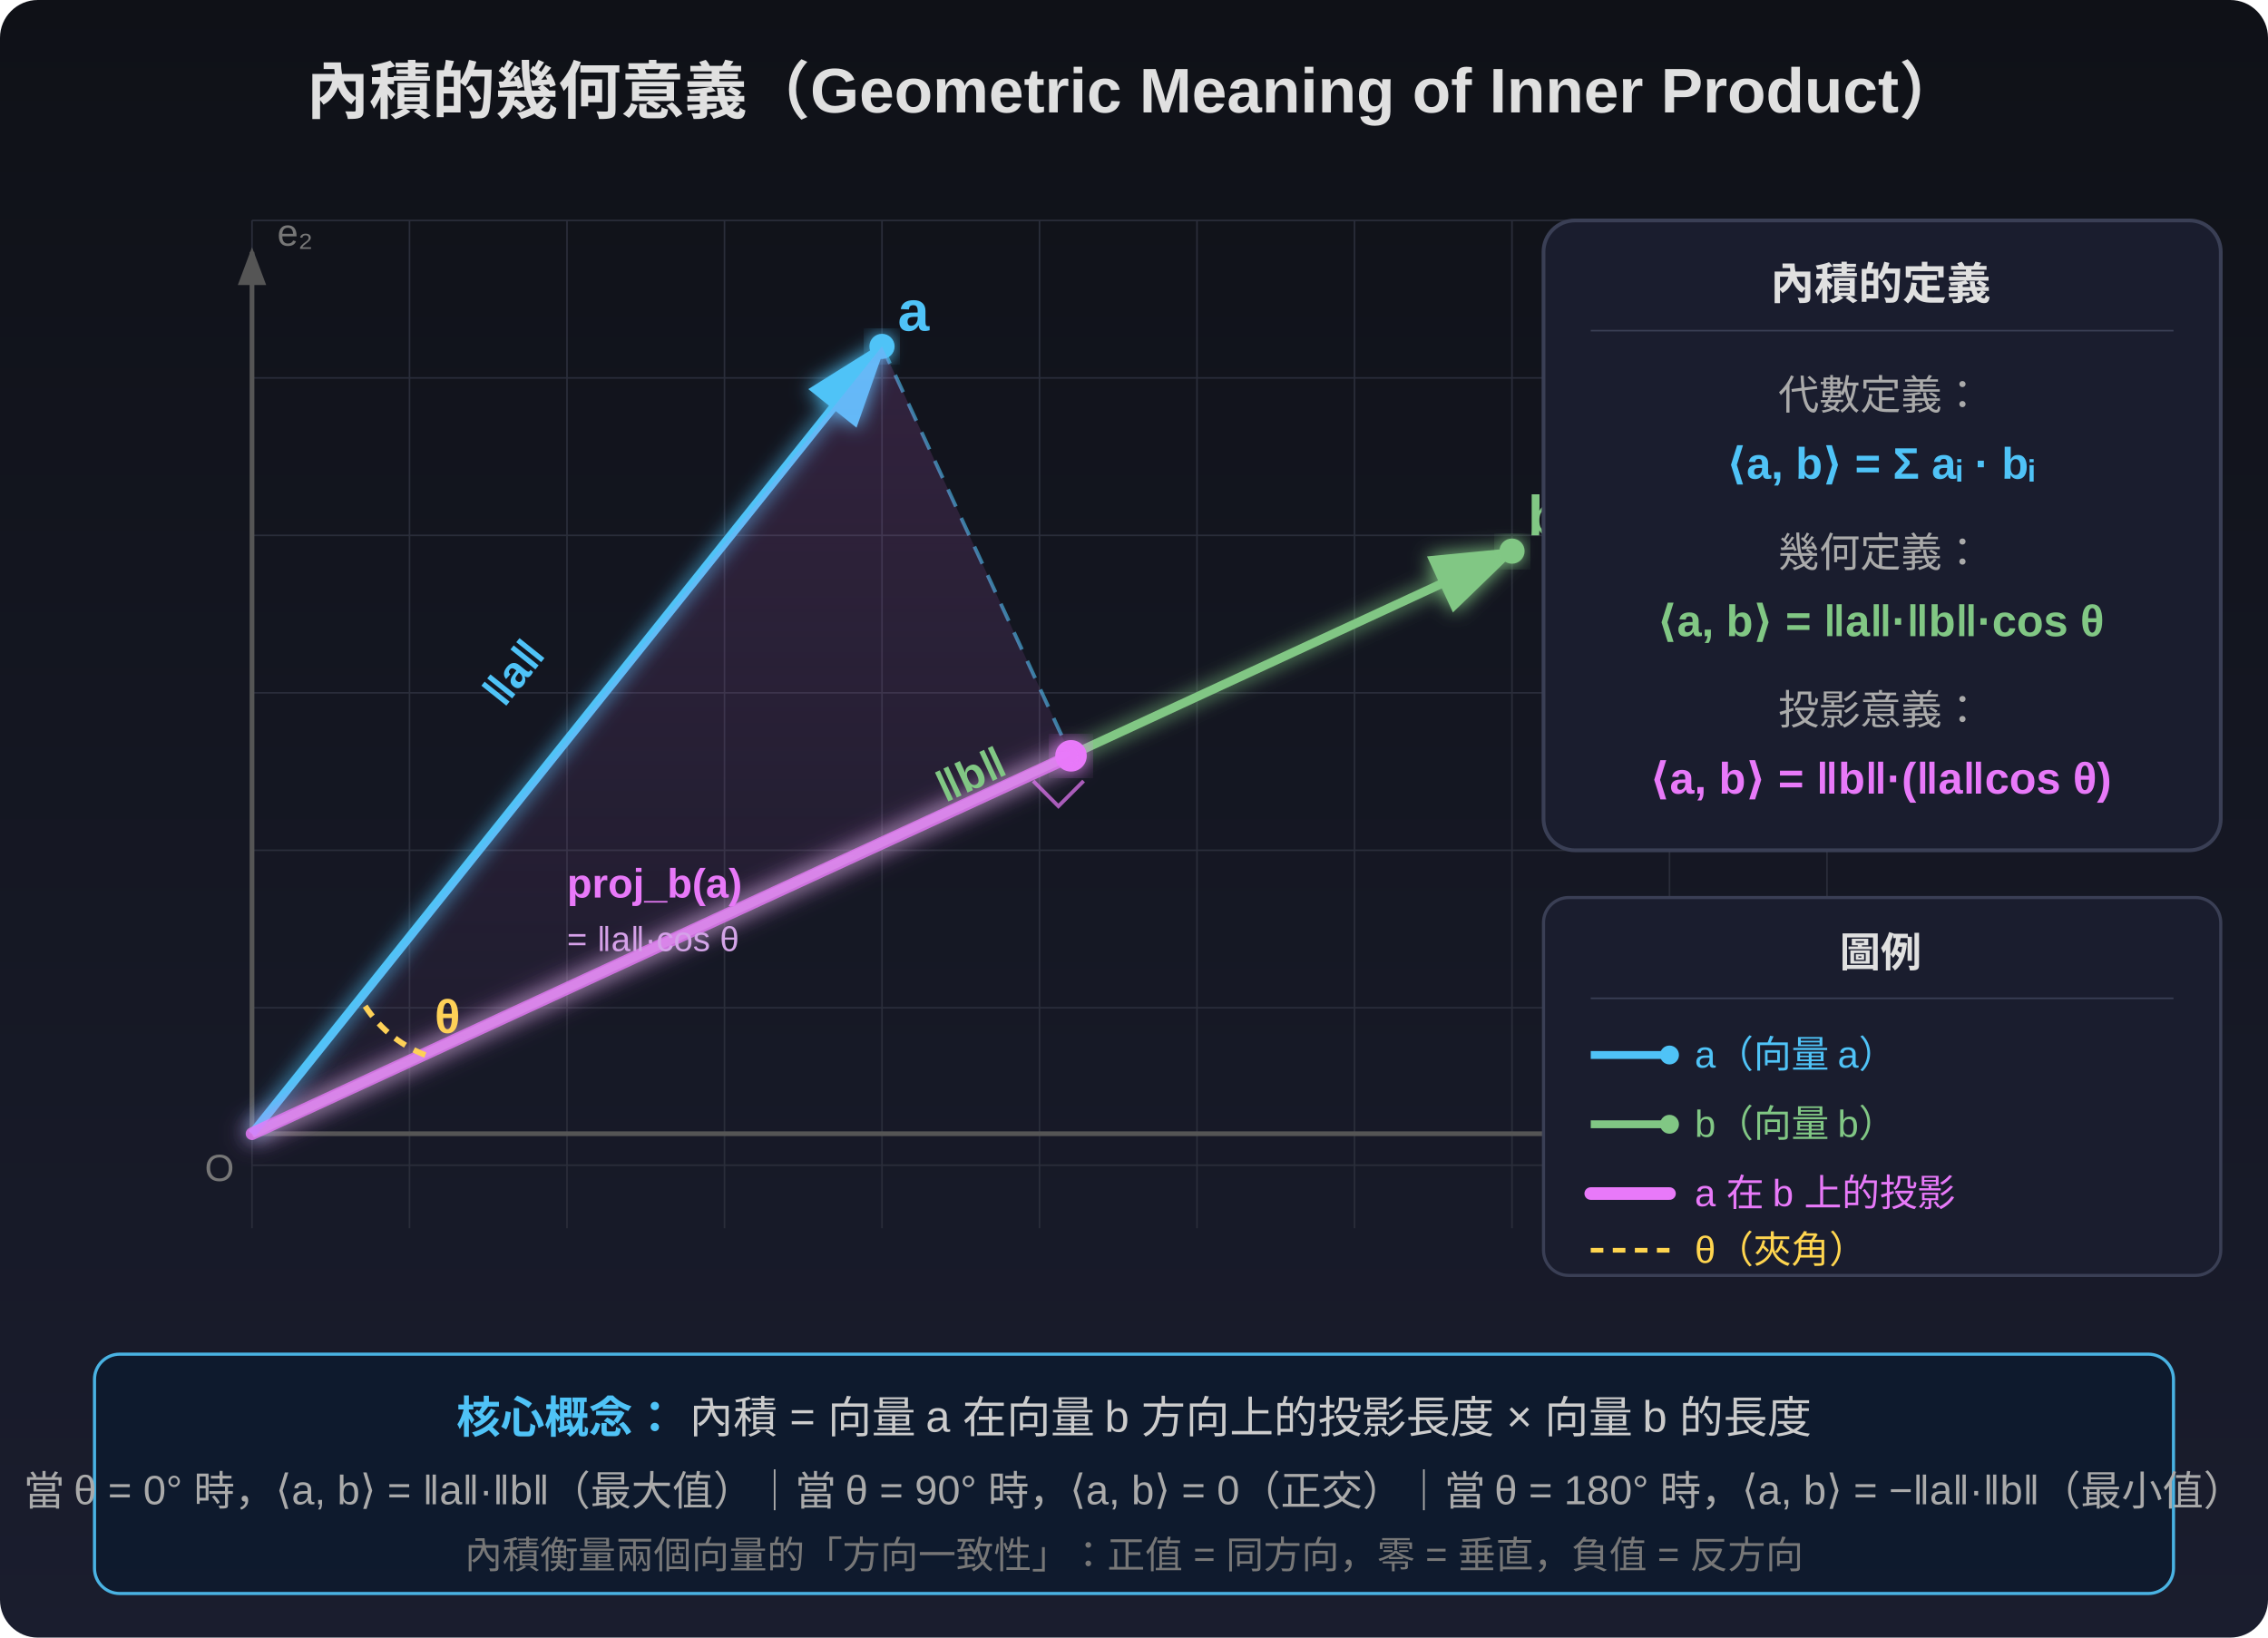
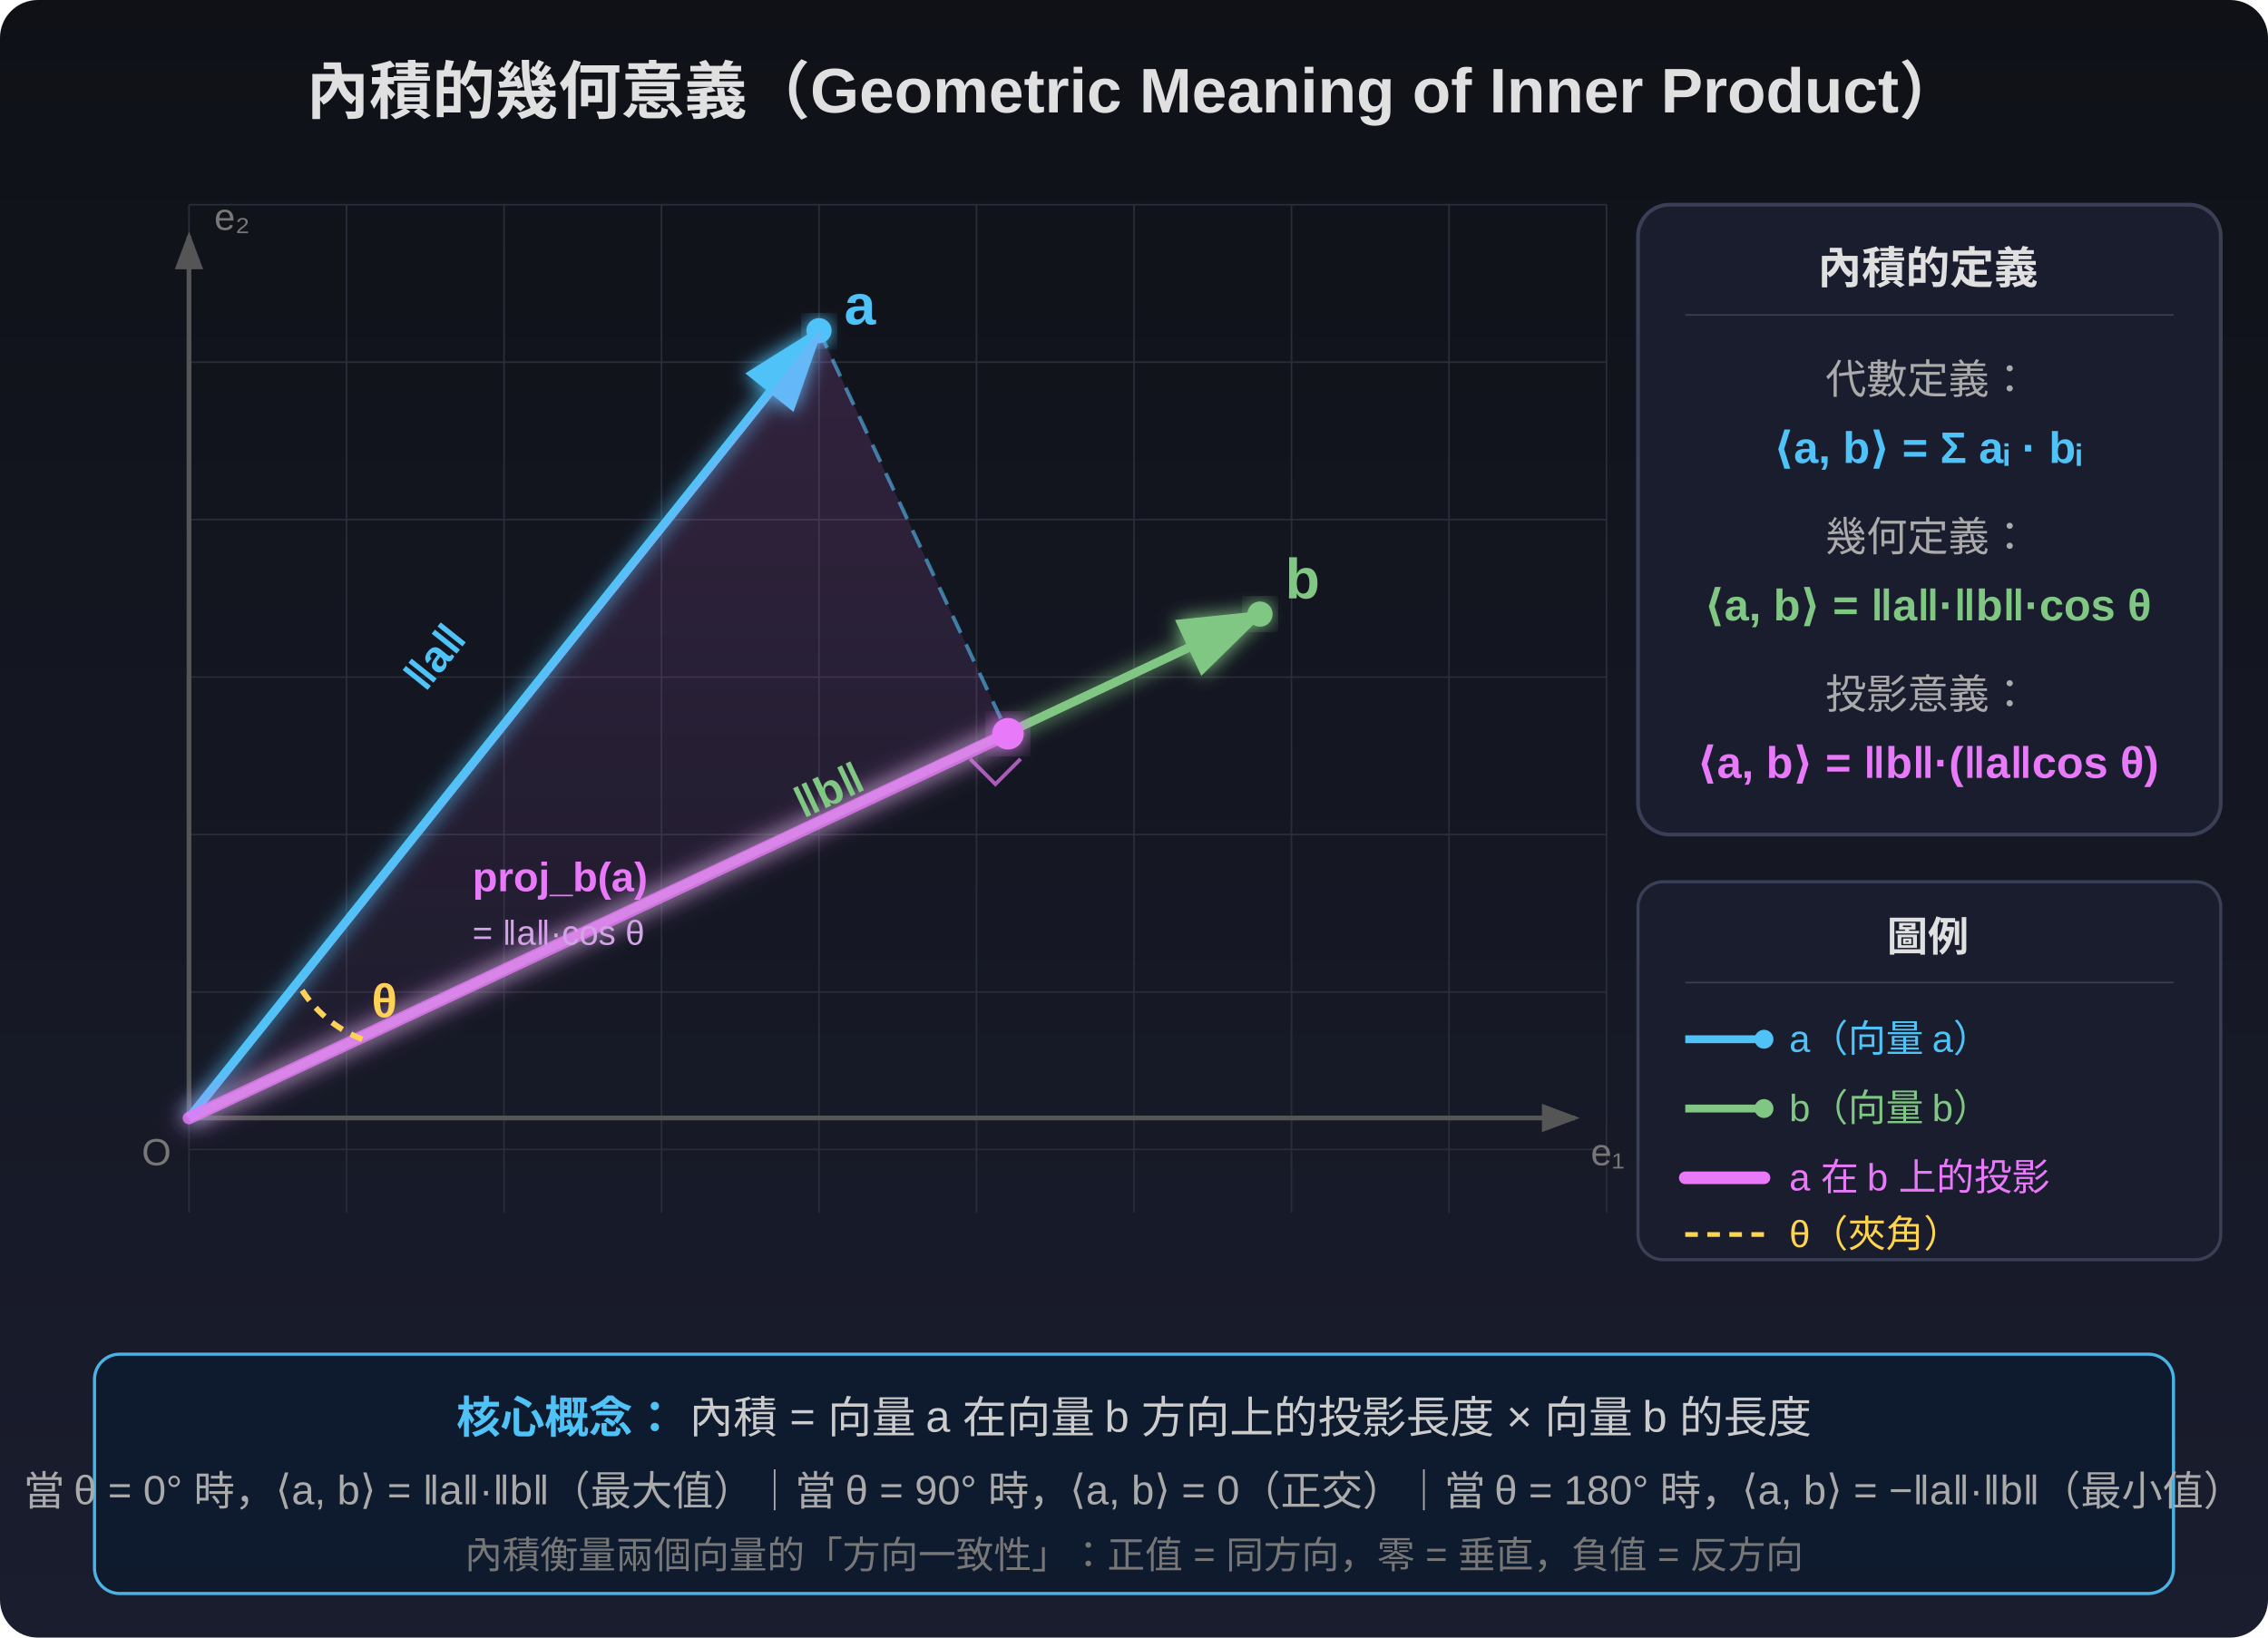
<svg xmlns="http://www.w3.org/2000/svg" width="720" height="520" viewBox="0 0 720 520">
  <defs>
    <marker id="arr-a" markerWidth="10" markerHeight="7" refX="9" refY="3.5" orient="auto">
      <polygon points="0 0, 10 3.5, 0 7" fill="#4fc3f7" />
    </marker>
    <marker id="arr-b" markerWidth="10" markerHeight="7" refX="9" refY="3.5" orient="auto">
      <polygon points="0 0, 10 3.5, 0 7" fill="#81c784" />
    </marker>
    <marker id="arr-proj" markerWidth="8" markerHeight="6" refX="7" refY="3" orient="auto">
      <polygon points="0 0, 8 3, 0 6" fill="#e879f9" />
    </marker>
    <marker id="arr-axis" markerWidth="8" markerHeight="6" refX="7" refY="3" orient="auto">
      <polygon points="0 0, 8 3, 0 6" fill="#555" />
    </marker>
    <linearGradient id="bg-grad" x1="0" y1="0" x2="0" y2="1">
      <stop offset="0%" stop-color="#0f1117" />
      <stop offset="100%" stop-color="#1a1d2e" />
    </linearGradient>
    <filter id="glow-cyan" x="-20%" y="-20%" width="140%" height="140%">
      <feGaussianBlur stdDeviation="3" result="blur" />
      <feMerge>
        <feMergeNode in="blur" />
        <feMergeNode in="SourceGraphic" />
      </feMerge>
    </filter>
    <filter id="glow-green" x="-20%" y="-20%" width="140%" height="140%">
      <feGaussianBlur stdDeviation="3" result="blur" />
      <feMerge>
        <feMergeNode in="blur" />
        <feMergeNode in="SourceGraphic" />
      </feMerge>
    </filter>
    <filter id="glow-pink" x="-20%" y="-20%" width="140%" height="140%">
      <feGaussianBlur stdDeviation="4" result="blur" />
      <feMerge>
        <feMergeNode in="blur" />
        <feMergeNode in="SourceGraphic" />
      </feMerge>
    </filter>
-     <filter id="glow-gold" x="-20%" y="-20%" width="140%" height="140%">
-       <feGaussianBlur stdDeviation="3" result="blur" />
-       <feMerge>
-         <feMergeNode in="blur" />
-         <feMergeNode in="SourceGraphic" />
-       </feMerge>
-     </filter>
    <linearGradient id="proj-area" x1="0" y1="0" x2="0" y2="1">
      <stop offset="0%" stop-color="#e879f9" stop-opacity="0.15" />
      <stop offset="100%" stop-color="#e879f9" stop-opacity="0.03" />
    </linearGradient>
  </defs>
  <rect width="720" height="520" fill="url(#bg-grad)" rx="12" />
  <text x="360" y="36" text-anchor="middle" font-family="'Segoe UI',Arial,sans-serif" font-size="20" font-weight="bold" fill="#e0e0e0">內積的幾何意義（Geometric Meaning of Inner Product）</text>
-   <g transform="translate(80, 70)">
+   <g transform="translate(60, 65)">
    <g stroke="#2a2d3a" stroke-width="0.5">
      <line x1="0" y1="0" x2="0" y2="320" />
      <line x1="50" y1="0" x2="50" y2="320" />
      <line x1="100" y1="0" x2="100" y2="320" />
      <line x1="150" y1="0" x2="150" y2="320" />
      <line x1="200" y1="0" x2="200" y2="320" />
      <line x1="250" y1="0" x2="250" y2="320" />
      <line x1="300" y1="0" x2="300" y2="320" />
      <line x1="350" y1="0" x2="350" y2="320" />
      <line x1="400" y1="0" x2="400" y2="320" />
      <line x1="450" y1="0" x2="450" y2="320" />
-       <line x1="500" y1="0" x2="500" y2="320" />
-       <line x1="0" y1="0" x2="500" y2="0" />
-       <line x1="0" y1="50" x2="500" y2="50" />
-       <line x1="0" y1="100" x2="500" y2="100" />
-       <line x1="0" y1="150" x2="500" y2="150" />
-       <line x1="0" y1="200" x2="500" y2="200" />
-       <line x1="0" y1="250" x2="500" y2="250" />
-       <line x1="0" y1="300" x2="500" y2="300" />
+       <line x1="0" y1="0" x2="450" y2="0" />
+       <line x1="0" y1="50" x2="450" y2="50" />
+       <line x1="0" y1="100" x2="450" y2="100" />
+       <line x1="0" y1="150" x2="450" y2="150" />
+       <line x1="0" y1="200" x2="450" y2="200" />
+       <line x1="0" y1="250" x2="450" y2="250" />
+       <line x1="0" y1="300" x2="450" y2="300" />
    </g>
-     <line x1="0" y1="290" x2="490" y2="290" stroke="#555" stroke-width="1.5" marker-end="url(#arr-axis)" />
+     <line x1="0" y1="290" x2="440" y2="290" stroke="#555" stroke-width="1.5" marker-end="url(#arr-axis)" />
    <line x1="0" y1="290" x2="0" y2="10" stroke="#555" stroke-width="1.5" marker-end="url(#arr-axis)" />
-     <text x="495" y="305" font-family="'Segoe UI',Arial,sans-serif" font-size="12" fill="#777">e₁</text>
+     <text x="445" y="305" font-family="'Segoe UI',Arial,sans-serif" font-size="12" fill="#777">e₁</text>
    <text x="8" y="8" font-family="'Segoe UI',Arial,sans-serif" font-size="12" fill="#777">e₂</text>
    <text x="-15" y="305" font-family="'Segoe UI',Arial,sans-serif" font-size="12" fill="#777">O</text>
-     <line x1="0" y1="290" x2="400" y2="105" stroke="#81c784" stroke-width="2.8" marker-end="url(#arr-b)" filter="url(#glow-green)" />
-     <text x="405" y="100" font-family="'Segoe UI',Arial,sans-serif" font-size="18" font-weight="bold" fill="#81c784">b</text>
-     <circle cx="400" cy="105" r="4" fill="#81c784" filter="url(#glow-green)" />
+     <line x1="0" y1="290" x2="340" y2="130" stroke="#81c784" stroke-width="2.8" marker-end="url(#arr-b)" filter="url(#glow-green)" />
+     <text x="348" y="125" font-family="'Segoe UI',Arial,sans-serif" font-size="18" font-weight="bold" fill="#81c784">b</text>
+     <circle cx="340" cy="130" r="4" fill="#81c784" filter="url(#glow-green)" />
    <line x1="0" y1="290" x2="200" y2="40" stroke="#4fc3f7" stroke-width="2.8" marker-end="url(#arr-a)" filter="url(#glow-cyan)" />
-     <text x="205" y="35" font-family="'Segoe UI',Arial,sans-serif" font-size="18" font-weight="bold" fill="#4fc3f7">a</text>
+     <text x="208" y="38" font-family="'Segoe UI',Arial,sans-serif" font-size="18" font-weight="bold" fill="#4fc3f7">a</text>
    <circle cx="200" cy="40" r="4" fill="#4fc3f7" filter="url(#glow-cyan)" />
-     <line x1="200" y1="40" x2="260" y2="170" stroke="#4fc3f7" stroke-width="1.2" stroke-dasharray="6,4" opacity="0.6" />
-     <circle cx="260" cy="170" r="5" fill="#e879f9" filter="url(#glow-pink)" />
-     <line x1="0" y1="290" x2="260" y2="170" stroke="#e879f9" stroke-width="4" stroke-linecap="round" filter="url(#glow-pink)" opacity="0.85" />
-     <polyline points="248,178 256,186 264,178" fill="none" stroke="#e879f9" stroke-width="1.2" opacity="0.7" />
-     <text x="100" y="215" font-family="'Segoe UI',Arial,sans-serif" font-size="13" font-weight="bold" fill="#e879f9">proj_b(a)</text>
-     <text x="100" y="232" font-family="'Segoe UI',Arial,sans-serif" font-size="11" fill="#d4a4e8">= ‖a‖·cos θ</text>
+     <line x1="200" y1="40" x2="260" y2="168" stroke="#4fc3f7" stroke-width="1.2" stroke-dasharray="6,4" opacity="0.6" />
+     <circle cx="260" cy="168" r="5" fill="#e879f9" filter="url(#glow-pink)" />
+     <line x1="0" y1="290" x2="260" y2="168" stroke="#e879f9" stroke-width="4" stroke-linecap="round" filter="url(#glow-pink)" opacity="0.85" />
+     <polyline points="248,176 256,184 264,176" fill="none" stroke="#e879f9" stroke-width="1.2" opacity="0.7" />
+     <text x="90" y="218" font-family="'Segoe UI',Arial,sans-serif" font-size="13" font-weight="bold" fill="#e879f9">proj_b(a)</text>
+     <text x="90" y="235" font-family="'Segoe UI',Arial,sans-serif" font-size="11" fill="#d4a4e8">= ‖a‖·cos θ</text>
    <path d="M 55 265 A 40 40 0 0 1 35 248" fill="none" stroke="#ffd54f" stroke-width="1.8" stroke-dasharray="4,3" />
    <text x="58" y="258" font-family="'Segoe UI',Arial,sans-serif" font-size="15" font-weight="bold" fill="#ffd54f">θ</text>
-     <polygon points="0,290 260,170 200,40" fill="url(#proj-area)" stroke="none" />
-     <text x="80" y="155" font-family="'Segoe UI',Arial,sans-serif" font-size="14" font-weight="bold" fill="#4fc3f7" transform="rotate(-51.3, 80, 155)">‖a‖</text>
-     <text x="220" y="185" font-family="'Segoe UI',Arial,sans-serif" font-size="14" font-weight="bold" fill="#81c784" transform="rotate(-24.8, 220, 185)">‖b‖</text>
+     <polygon points="0,290 260,168 200,40" fill="url(#proj-area)" stroke="none" />
+     <text x="75" y="155" font-family="'Segoe UI',Arial,sans-serif" font-size="14" font-weight="bold" fill="#4fc3f7" transform="rotate(-51.3, 75, 155)">‖a‖</text>
+     <text x="195" y="195" font-family="'Segoe UI',Arial,sans-serif" font-size="14" font-weight="bold" fill="#81c784" transform="rotate(-25.2, 195, 195)">‖b‖</text>
  </g>
-   <rect x="490" y="70" width="215" height="200" rx="10" fill="#1a1d2e" stroke="#3a3f55" stroke-width="1.2" />
-   <text x="597" y="95" text-anchor="middle" font-family="'Segoe UI',Arial,sans-serif" font-size="14" font-weight="bold" fill="#e0e0e0">內積的定義</text>
-   <line x1="505" y1="105" x2="690" y2="105" stroke="#3a3f55" stroke-width="0.5" />
-   <text x="597" y="130" text-anchor="middle" font-family="'Segoe UI',Arial,sans-serif" font-size="13" fill="#aaa">代數定義：</text>
-   <text x="597" y="152" text-anchor="middle" font-family="'Segoe UI',Arial,sans-serif" font-size="14" font-weight="bold" fill="#4fc3f7">⟨a, b⟩ = Σ aᵢ · bᵢ</text>
-   <text x="597" y="180" text-anchor="middle" font-family="'Segoe UI',Arial,sans-serif" font-size="13" fill="#aaa">幾何定義：</text>
-   <text x="597" y="202" text-anchor="middle" font-family="'Segoe UI',Arial,sans-serif" font-size="14" font-weight="bold" fill="#81c784">⟨a, b⟩ = ‖a‖·‖b‖·cos θ</text>
-   <text x="597" y="230" text-anchor="middle" font-family="'Segoe UI',Arial,sans-serif" font-size="13" fill="#aaa">投影意義：</text>
-   <text x="597" y="252" text-anchor="middle" font-family="'Segoe UI',Arial,sans-serif" font-size="14" font-weight="bold" fill="#e879f9">⟨a, b⟩ = ‖b‖·(‖a‖cos θ)</text>
-   <rect x="490" y="285" width="215" height="120" rx="8" fill="#1a1d2e" stroke="#3a3f55" stroke-width="1" />
-   <text x="597" y="307" text-anchor="middle" font-family="'Segoe UI',Arial,sans-serif" font-size="13" font-weight="bold" fill="#e0e0e0">圖例</text>
-   <line x1="505" y1="317" x2="690" y2="317" stroke="#3a3f55" stroke-width="0.5" />
-   <line x1="505" y1="335" x2="530" y2="335" stroke="#4fc3f7" stroke-width="2.5" />
-   <circle cx="530" cy="335" r="3" fill="#4fc3f7" />
-   <text x="538" y="339" font-family="'Segoe UI',Arial,sans-serif" font-size="12" fill="#4fc3f7">a（向量 a）</text>
-   <line x1="505" y1="357" x2="530" y2="357" stroke="#81c784" stroke-width="2.5" />
-   <circle cx="530" cy="357" r="3" fill="#81c784" />
-   <text x="538" y="361" font-family="'Segoe UI',Arial,sans-serif" font-size="12" fill="#81c784">b（向量 b）</text>
-   <line x1="505" y1="379" x2="530" y2="379" stroke="#e879f9" stroke-width="4" stroke-linecap="round" />
-   <text x="538" y="383" font-family="'Segoe UI',Arial,sans-serif" font-size="12" fill="#e879f9">a 在 b 上的投影</text>
-   <line x1="505" y1="397" x2="530" y2="397" stroke="#ffd54f" stroke-width="1.5" stroke-dasharray="4,3" />
-   <text x="538" y="401" font-family="'Segoe UI',Arial,sans-serif" font-size="12" fill="#ffd54f">θ（夾角）</text>
+   <rect x="520" y="65" width="185" height="200" rx="10" fill="#1a1d2e" stroke="#3a3f55" stroke-width="1.2" />
+   <text x="612" y="90" text-anchor="middle" font-family="'Segoe UI',Arial,sans-serif" font-size="14" font-weight="bold" fill="#e0e0e0">內積的定義</text>
+   <line x1="535" y1="100" x2="690" y2="100" stroke="#3a3f55" stroke-width="0.5" />
+   <text x="612" y="125" text-anchor="middle" font-family="'Segoe UI',Arial,sans-serif" font-size="13" fill="#aaa">代數定義：</text>
+   <text x="612" y="147" text-anchor="middle" font-family="'Segoe UI',Arial,sans-serif" font-size="14" font-weight="bold" fill="#4fc3f7">⟨a, b⟩ = Σ aᵢ · bᵢ</text>
+   <text x="612" y="175" text-anchor="middle" font-family="'Segoe UI',Arial,sans-serif" font-size="13" fill="#aaa">幾何定義：</text>
+   <text x="612" y="197" text-anchor="middle" font-family="'Segoe UI',Arial,sans-serif" font-size="14" font-weight="bold" fill="#81c784">⟨a, b⟩ = ‖a‖·‖b‖·cos θ</text>
+   <text x="612" y="225" text-anchor="middle" font-family="'Segoe UI',Arial,sans-serif" font-size="13" fill="#aaa">投影意義：</text>
+   <text x="612" y="247" text-anchor="middle" font-family="'Segoe UI',Arial,sans-serif" font-size="14" font-weight="bold" fill="#e879f9">⟨a, b⟩ = ‖b‖·(‖a‖cos θ)</text>
+   <rect x="520" y="280" width="185" height="120" rx="8" fill="#1a1d2e" stroke="#3a3f55" stroke-width="1" />
+   <text x="612" y="302" text-anchor="middle" font-family="'Segoe UI',Arial,sans-serif" font-size="13" font-weight="bold" fill="#e0e0e0">圖例</text>
+   <line x1="535" y1="312" x2="690" y2="312" stroke="#3a3f55" stroke-width="0.5" />
+   <line x1="535" y1="330" x2="560" y2="330" stroke="#4fc3f7" stroke-width="2.5" />
+   <circle cx="560" cy="330" r="3" fill="#4fc3f7" />
+   <text x="568" y="334" font-family="'Segoe UI',Arial,sans-serif" font-size="12" fill="#4fc3f7">a（向量 a）</text>
+   <line x1="535" y1="352" x2="560" y2="352" stroke="#81c784" stroke-width="2.5" />
+   <circle cx="560" cy="352" r="3" fill="#81c784" />
+   <text x="568" y="356" font-family="'Segoe UI',Arial,sans-serif" font-size="12" fill="#81c784">b（向量 b）</text>
+   <line x1="535" y1="374" x2="560" y2="374" stroke="#e879f9" stroke-width="4" stroke-linecap="round" />
+   <text x="568" y="378" font-family="'Segoe UI',Arial,sans-serif" font-size="12" fill="#e879f9">a 在 b 上的投影</text>
+   <line x1="535" y1="392" x2="560" y2="392" stroke="#ffd54f" stroke-width="1.5" stroke-dasharray="4,3" />
+   <text x="568" y="396" font-family="'Segoe UI',Arial,sans-serif" font-size="12" fill="#ffd54f">θ（夾角）</text>
  <rect x="30" y="430" width="660" height="76" rx="8" fill="#0d1a2e" stroke="#4fc3f7" stroke-width="1" opacity="0.9" />
  <text x="360" y="455" text-anchor="middle" font-family="'Segoe UI',Arial,sans-serif" font-size="14" fill="#e0e0e0">
    <tspan font-weight="bold" fill="#4fc3f7">核心概念：</tspan>
    <tspan fill="#ccc">內積 = 向量 a 在向量 b 方向上的投影長度 × 向量 b 的長度</tspan>
  </text>
  <text x="360" y="478" text-anchor="middle" font-family="'Segoe UI',Arial,sans-serif" font-size="13" fill="#aaa">
    當 θ = 0° 時，⟨a, b⟩ = ‖a‖·‖b‖（最大值）｜當 θ = 90° 時，⟨a, b⟩ = 0（正交）｜當 θ = 180° 時，⟨a, b⟩ = −‖a‖·‖b‖（最小值）
  </text>
  <text x="360" y="498" text-anchor="middle" font-family="'Segoe UI',Arial,sans-serif" font-size="12" fill="#777">
    內積衡量兩個向量的「方向一致性」：正值 = 同方向，零 = 垂直，負值 = 反方向
  </text>
</svg>
